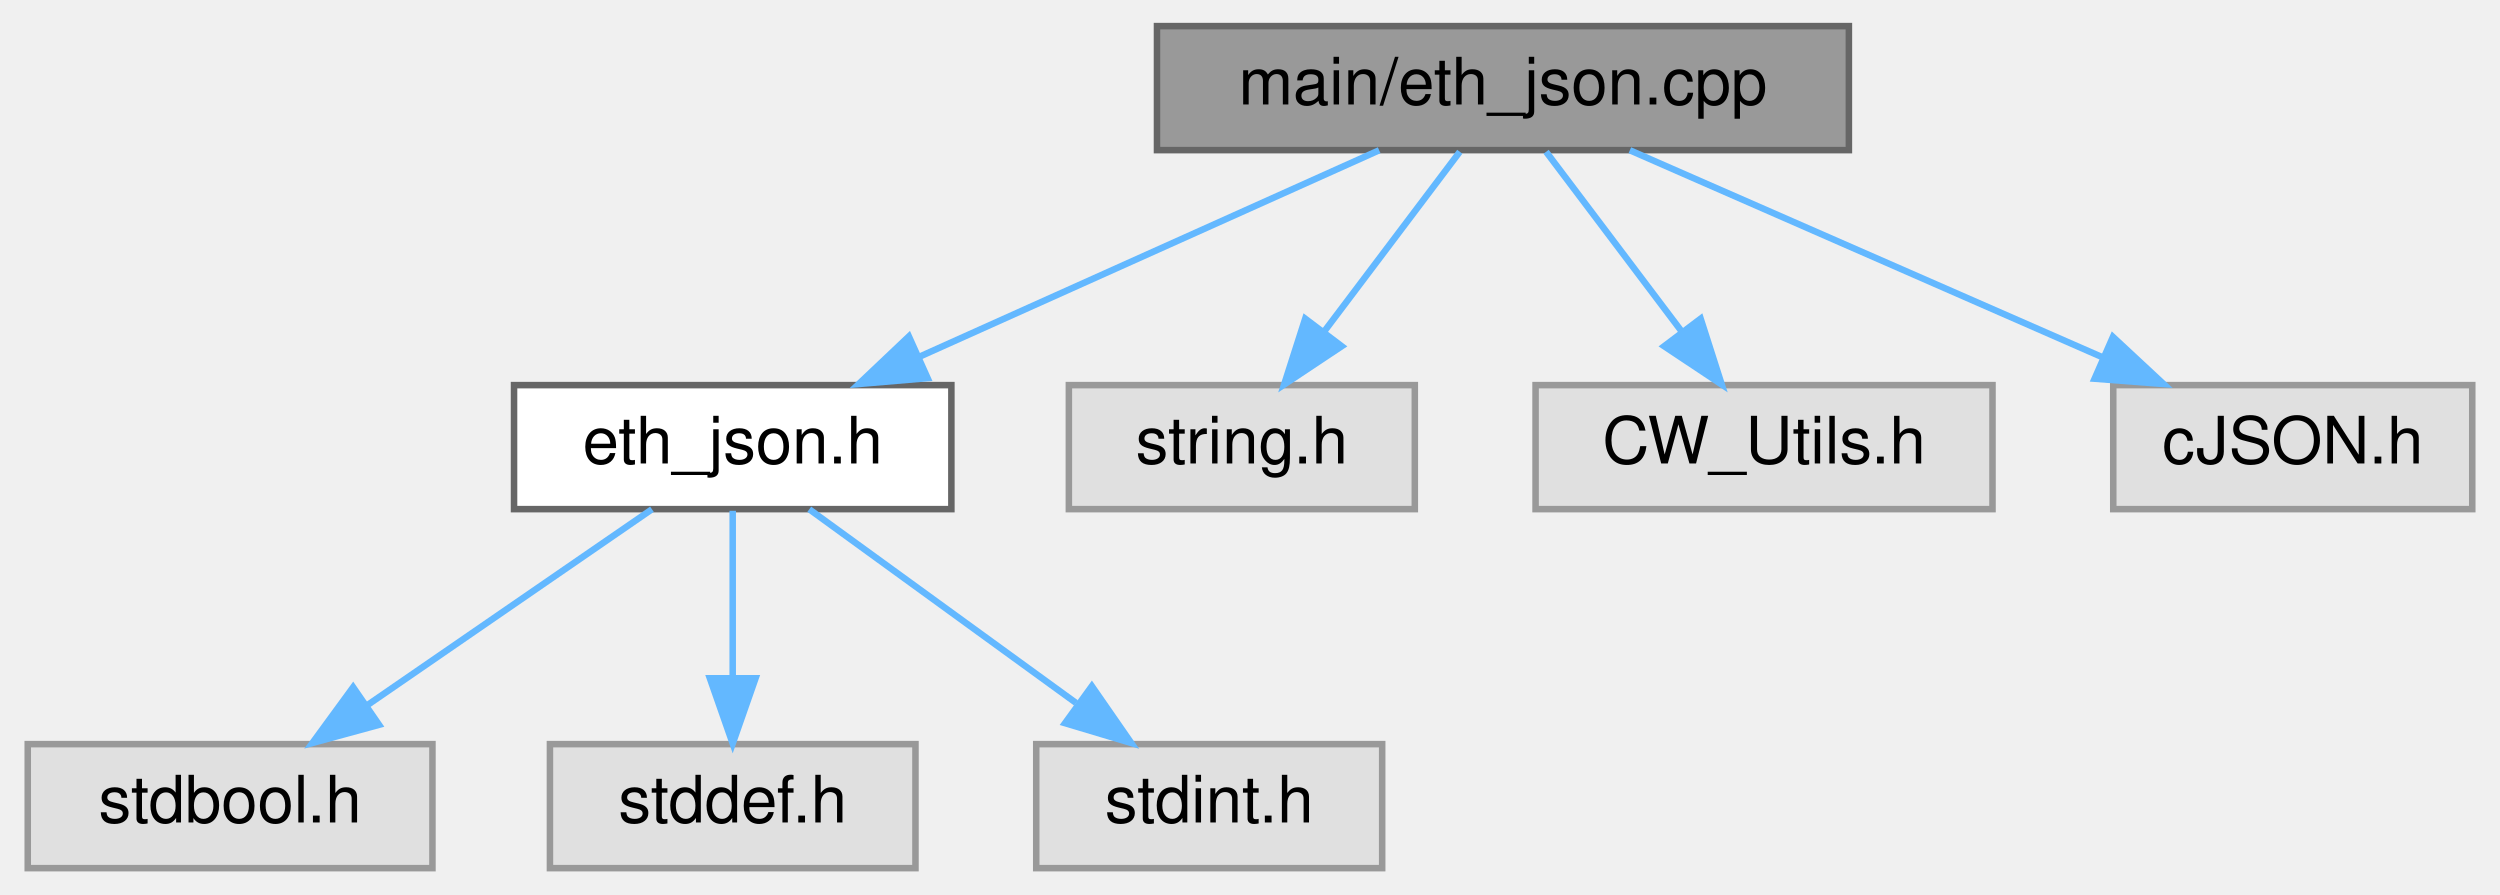
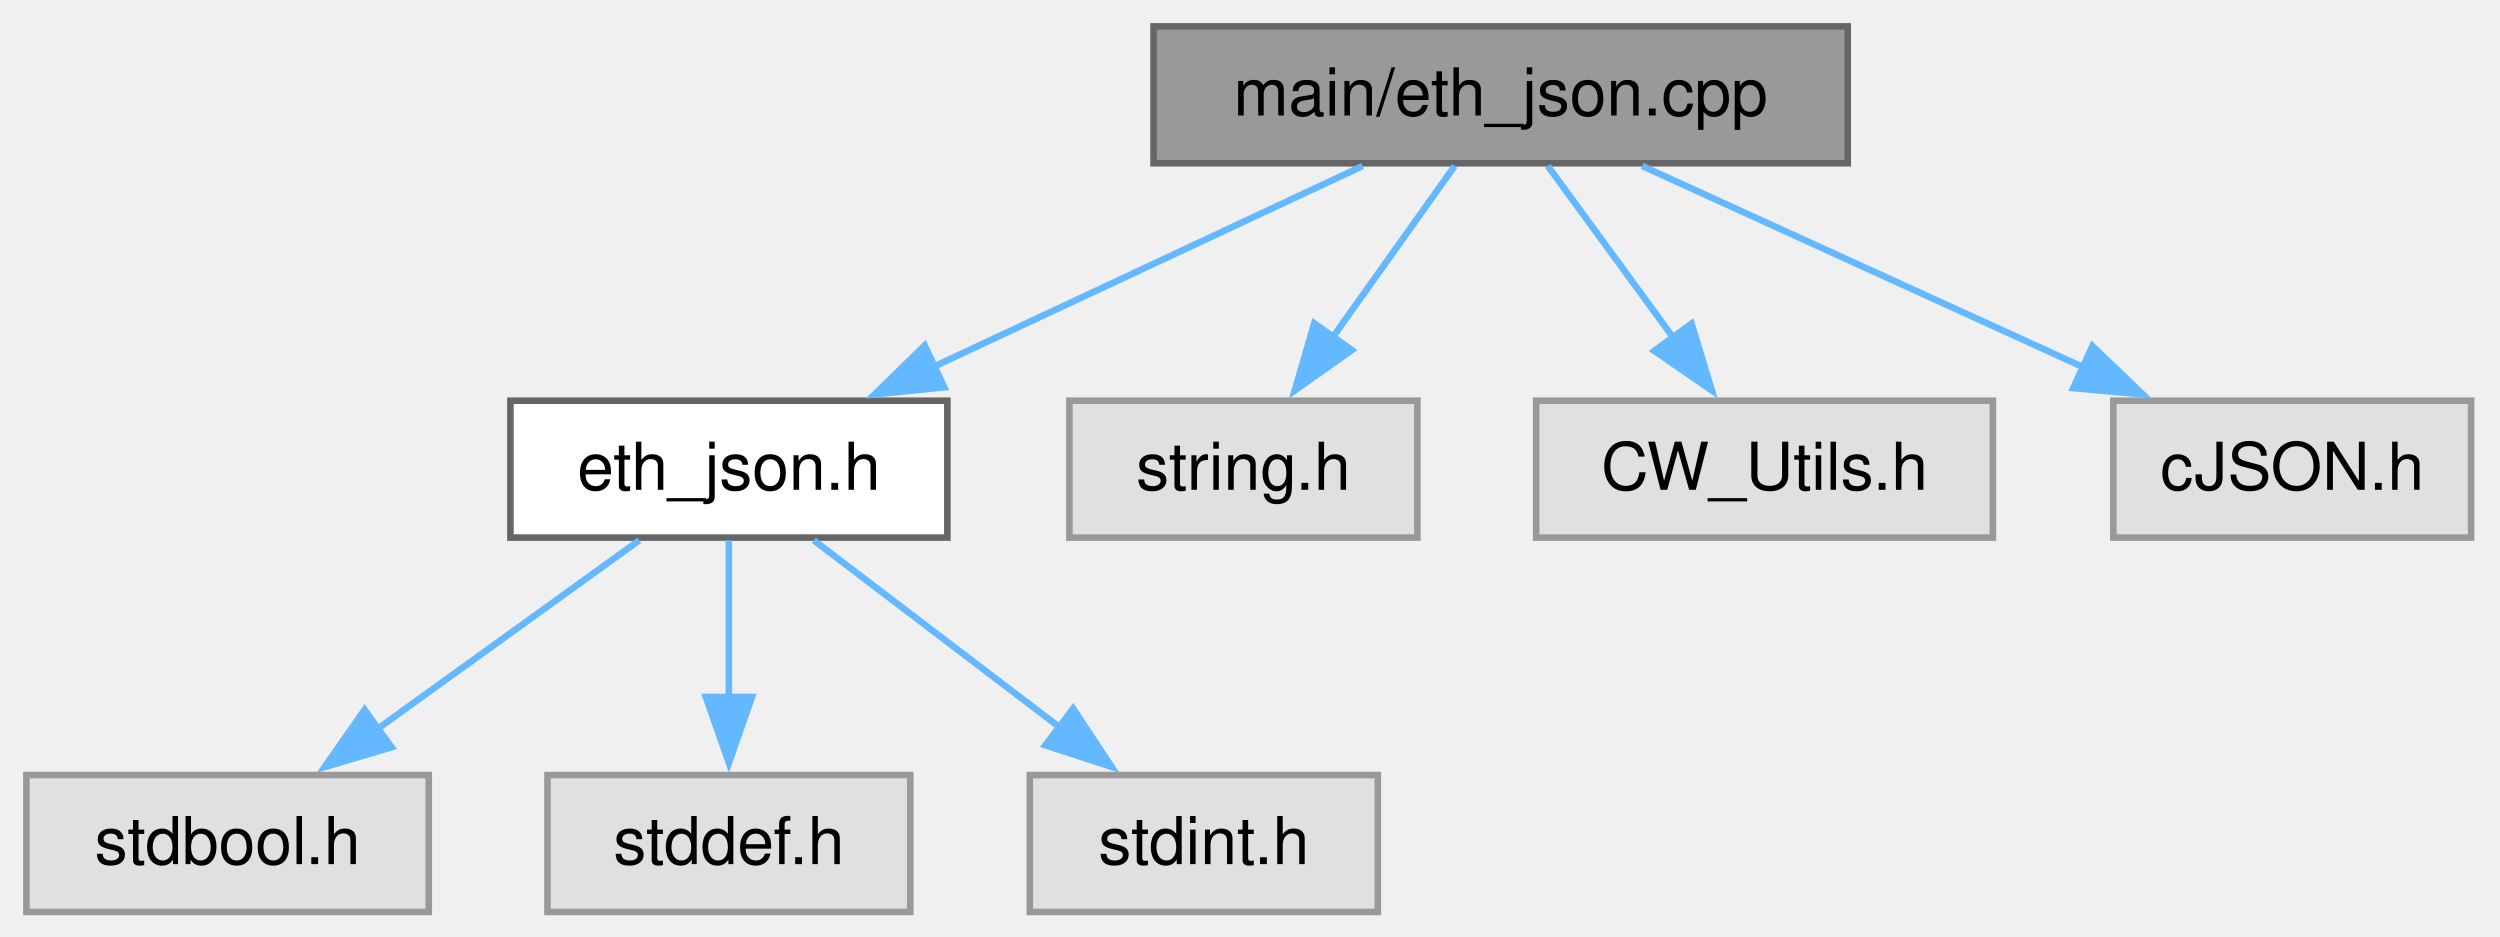
- <svg xmlns="http://www.w3.org/2000/svg" xmlns:xlink="http://www.w3.org/1999/xlink" width="383pt" height="137pt" viewBox="0.00 0.00 382.50 137.00">
-   <g id="graph0" class="graph" transform="scale(1 1) rotate(0) translate(4 133)">
+ <svg xmlns="http://www.w3.org/2000/svg" xmlns:xlink="http://www.w3.org/1999/xlink" width="379pt" height="142pt" viewBox="0.00 0.00 379.00 142.00">
+   <g id="graph0" class="graph" transform="scale(1 1) rotate(0) translate(4 138.25)">
    <g id="Node000001" class="node">
      <g id="a_Node000001">
        <a xlink:title="Implementation of the JSON-RPC response parsing helpers.">
-           <polygon fill="#999999" stroke="#666666" points="279,-129 173,-129 173,-110 279,-110 279,-129" />
-           <text text-anchor="middle" x="226" y="-117" font-family="Helvetica,sans-Serif" font-size="10.00">main/eth_json.cpp</text>
+           <polygon fill="#999999" stroke="#666666" points="276.12,-134.25 170.88,-134.25 170.88,-113.5 276.12,-113.5 276.12,-134.25" />
+           <text xml:space="preserve" text-anchor="middle" x="223.5" y="-120.75" font-family="Helvetica,sans-Serif" font-size="10.00">main/eth_json.cpp</text>
        </a>
      </g>
    </g>
    <g id="Node000002" class="node">
      <g id="a_Node000002">
        <a xlink:href="eth__json_8h.html" target="_top" xlink:title="JSON-RPC response parsing helpers — kept in their own unit (cJSON + CW_Utils only,...">
-           <polygon fill="white" stroke="#666666" points="141.5,-74 74.5,-74 74.5,-55 141.5,-55 141.5,-74" />
-           <text text-anchor="middle" x="108" y="-62" font-family="Helvetica,sans-Serif" font-size="10.00">eth_json.h</text>
+           <polygon fill="white" stroke="#666666" points="139.62,-77.5 73.38,-77.5 73.38,-56.75 139.62,-56.75 139.62,-77.5" />
+           <text xml:space="preserve" text-anchor="middle" x="106.5" y="-64" font-family="Helvetica,sans-Serif" font-size="10.00">eth_json.h</text>
        </a>
      </g>
    </g>
    <g id="edge1_Node000001_Node000002" class="edge">
      <g id="a_edge1_Node000001_Node000002">
        <a xlink:title=" ">
-           <path fill="none" stroke="#63b8ff" d="M207.04,-109.98C187.97,-101.42 158.34,-88.11 136.45,-78.28" />
-           <polygon fill="#63b8ff" stroke="#63b8ff" points="137.86,-75.07 127.3,-74.17 134.99,-81.46 137.86,-75.07" />
+           <path fill="none" stroke="#63b8ff" d="M202.58,-113.09C184.53,-104.64 158.2,-92.32 137.66,-82.71" />
+           <polygon fill="#63b8ff" stroke="#63b8ff" points="139.15,-79.54 128.61,-78.47 136.18,-85.88 139.15,-79.54" />
        </a>
      </g>
    </g>
    <g id="Node000006" class="node">
      <g id="a_Node000006">
        <a xlink:title=" ">
-           <polygon fill="#e0e0e0" stroke="#999999" points="212.5,-74 159.5,-74 159.5,-55 212.5,-55 212.5,-74" />
-           <text text-anchor="middle" x="186" y="-62" font-family="Helvetica,sans-Serif" font-size="10.00">string.h</text>
+           <polygon fill="#e0e0e0" stroke="#999999" points="210.88,-77.5 158.12,-77.5 158.12,-56.75 210.88,-56.75 210.88,-77.5" />
+           <text xml:space="preserve" text-anchor="middle" x="184.5" y="-64" font-family="Helvetica,sans-Serif" font-size="10.00">string.h</text>
        </a>
      </g>
    </g>
    <g id="edge5_Node000001_Node000006" class="edge">
      <g id="a_edge5_Node000001_Node000006">
        <a xlink:title=" ">
-           <path fill="none" stroke="#63b8ff" d="M219.39,-109.75C213.74,-102.26 205.46,-91.28 198.55,-82.13" />
-           <polygon fill="#63b8ff" stroke="#63b8ff" points="201.3,-79.96 192.48,-74.09 195.71,-84.18 201.3,-79.96" />
+           <path fill="none" stroke="#63b8ff" d="M216.53,-113.09C211.37,-105.85 204.18,-95.76 197.93,-86.97" />
+           <polygon fill="#63b8ff" stroke="#63b8ff" points="200.94,-85.18 192.29,-79.06 195.24,-89.24 200.94,-85.18" />
        </a>
      </g>
    </g>
    <g id="Node000007" class="node">
      <g id="a_Node000007">
        <a xlink:title=" ">
-           <polygon fill="#e0e0e0" stroke="#999999" points="301,-74 231,-74 231,-55 301,-55 301,-74" />
-           <text text-anchor="middle" x="266" y="-62" font-family="Helvetica,sans-Serif" font-size="10.00">CW_Utils.h</text>
+           <polygon fill="#e0e0e0" stroke="#999999" points="298.12,-77.5 228.88,-77.5 228.88,-56.75 298.12,-56.75 298.12,-77.5" />
+           <text xml:space="preserve" text-anchor="middle" x="263.5" y="-64" font-family="Helvetica,sans-Serif" font-size="10.00">CW_Utils.h</text>
        </a>
      </g>
    </g>
    <g id="edge6_Node000001_Node000007" class="edge">
      <g id="a_edge6_Node000001_Node000007">
        <a xlink:title=" ">
-           <path fill="none" stroke="#63b8ff" d="M232.61,-109.75C238.26,-102.26 246.54,-91.28 253.45,-82.13" />
-           <polygon fill="#63b8ff" stroke="#63b8ff" points="256.29,-84.18 259.52,-74.09 250.7,-79.96 256.29,-84.18" />
+           <path fill="none" stroke="#63b8ff" d="M230.65,-113.09C235.94,-105.85 243.31,-95.76 249.73,-86.97" />
+           <polygon fill="#63b8ff" stroke="#63b8ff" points="252.44,-89.19 255.52,-79.05 246.79,-85.06 252.44,-89.19" />
        </a>
      </g>
    </g>
    <g id="Node000008" class="node">
      <g id="a_Node000008">
        <a xlink:title=" ">
-           <polygon fill="#e0e0e0" stroke="#999999" points="374.5,-74 319.5,-74 319.5,-55 374.5,-55 374.5,-74" />
-           <text text-anchor="middle" x="347" y="-62" font-family="Helvetica,sans-Serif" font-size="10.00">cJSON.h</text>
+           <polygon fill="#e0e0e0" stroke="#999999" points="370.62,-77.5 316.38,-77.5 316.38,-56.75 370.62,-56.75 370.62,-77.5" />
+           <text xml:space="preserve" text-anchor="middle" x="343.5" y="-64" font-family="Helvetica,sans-Serif" font-size="10.00">cJSON.h</text>
        </a>
      </g>
    </g>
    <g id="edge7_Node000001_Node000008" class="edge">
      <g id="a_edge7_Node000001_Node000008">
        <a xlink:title=" ">
-           <path fill="none" stroke="#63b8ff" d="M245.44,-109.98C264.99,-101.42 295.38,-88.11 317.82,-78.28" />
-           <polygon fill="#63b8ff" stroke="#63b8ff" points="319.45,-81.39 327.21,-74.17 316.64,-74.98 319.45,-81.39" />
+           <path fill="none" stroke="#63b8ff" d="M244.95,-113.09C263.55,-104.6 290.72,-92.2 311.83,-82.58" />
+           <polygon fill="#63b8ff" stroke="#63b8ff" points="313.21,-85.79 320.86,-78.46 310.3,-79.42 313.21,-85.79" />
        </a>
      </g>
    </g>
    <g id="Node000003" class="node">
      <g id="a_Node000003">
        <a xlink:title=" ">
-           <polygon fill="#e0e0e0" stroke="#999999" points="62,-19 0,-19 0,0 62,0 62,-19" />
-           <text text-anchor="middle" x="31" y="-7" font-family="Helvetica,sans-Serif" font-size="10.00">stdbool.h</text>
+           <polygon fill="#e0e0e0" stroke="#999999" points="61,-20.75 0,-20.75 0,0 61,0 61,-20.75" />
+           <text xml:space="preserve" text-anchor="middle" x="30.5" y="-7.25" font-family="Helvetica,sans-Serif" font-size="10.00">stdbool.h</text>
        </a>
      </g>
    </g>
    <g id="edge2_Node000002_Node000003" class="edge">
      <g id="a_edge2_Node000002_Node000003">
        <a xlink:title=" ">
-           <path fill="none" stroke="#63b8ff" d="M95.63,-54.98C83.91,-46.92 66.08,-34.65 52.11,-25.03" />
-           <polygon fill="#63b8ff" stroke="#63b8ff" points="53.82,-21.96 43.6,-19.17 49.85,-27.72 53.82,-21.96" />
+           <path fill="none" stroke="#63b8ff" d="M92.91,-56.34C81.89,-48.4 66.11,-37.03 53.18,-27.71" />
+           <polygon fill="#63b8ff" stroke="#63b8ff" points="55.36,-24.97 45.2,-21.96 51.27,-30.65 55.36,-24.97" />
        </a>
      </g>
    </g>
    <g id="Node000004" class="node">
      <g id="a_Node000004">
        <a xlink:title=" ">
-           <polygon fill="#e0e0e0" stroke="#999999" points="136,-19 80,-19 80,0 136,0 136,-19" />
-           <text text-anchor="middle" x="108" y="-7" font-family="Helvetica,sans-Serif" font-size="10.00">stddef.h</text>
+           <polygon fill="#e0e0e0" stroke="#999999" points="134,-20.75 79,-20.75 79,0 134,0 134,-20.75" />
+           <text xml:space="preserve" text-anchor="middle" x="106.5" y="-7.25" font-family="Helvetica,sans-Serif" font-size="10.00">stddef.h</text>
        </a>
      </g>
    </g>
    <g id="edge3_Node000002_Node000004" class="edge">
      <g id="a_edge3_Node000002_Node000004">
        <a xlink:title=" ">
-           <path fill="none" stroke="#63b8ff" d="M108,-54.75C108,-47.8 108,-37.85 108,-29.13" />
-           <polygon fill="#63b8ff" stroke="#63b8ff" points="111.5,-29.09 108,-19.09 104.5,-29.09 111.5,-29.09" />
+           <path fill="none" stroke="#63b8ff" d="M106.5,-56.34C106.5,-49.72 106.5,-40.72 106.5,-32.52" />
+           <polygon fill="#63b8ff" stroke="#63b8ff" points="110,-32.59 106.5,-22.59 103,-32.59 110,-32.59" />
        </a>
      </g>
    </g>
    <g id="Node000005" class="node">
      <g id="a_Node000005">
        <a xlink:title=" ">
-           <polygon fill="#e0e0e0" stroke="#999999" points="207.5,-19 154.5,-19 154.5,0 207.5,0 207.5,-19" />
-           <text text-anchor="middle" x="181" y="-7" font-family="Helvetica,sans-Serif" font-size="10.00">stdint.h</text>
+           <polygon fill="#e0e0e0" stroke="#999999" points="204.88,-20.75 152.12,-20.75 152.12,0 204.88,0 204.88,-20.75" />
+           <text xml:space="preserve" text-anchor="middle" x="178.5" y="-7.25" font-family="Helvetica,sans-Serif" font-size="10.00">stdint.h</text>
        </a>
      </g>
    </g>
    <g id="edge4_Node000002_Node000005" class="edge">
      <g id="a_edge4_Node000002_Node000005">
        <a xlink:title=" ">
-           <path fill="none" stroke="#63b8ff" d="M119.73,-54.98C130.73,-47 147.42,-34.88 160.6,-25.31" />
-           <polygon fill="#63b8ff" stroke="#63b8ff" points="163.02,-27.88 169.06,-19.17 158.91,-22.21 163.02,-27.88" />
+           <path fill="none" stroke="#63b8ff" d="M119.37,-56.34C129.71,-48.47 144.47,-37.25 156.65,-27.99" />
+           <polygon fill="#63b8ff" stroke="#63b8ff" points="158.69,-30.83 164.53,-21.99 154.46,-25.26 158.69,-30.83" />
        </a>
      </g>
    </g>
  </g>
</svg>
